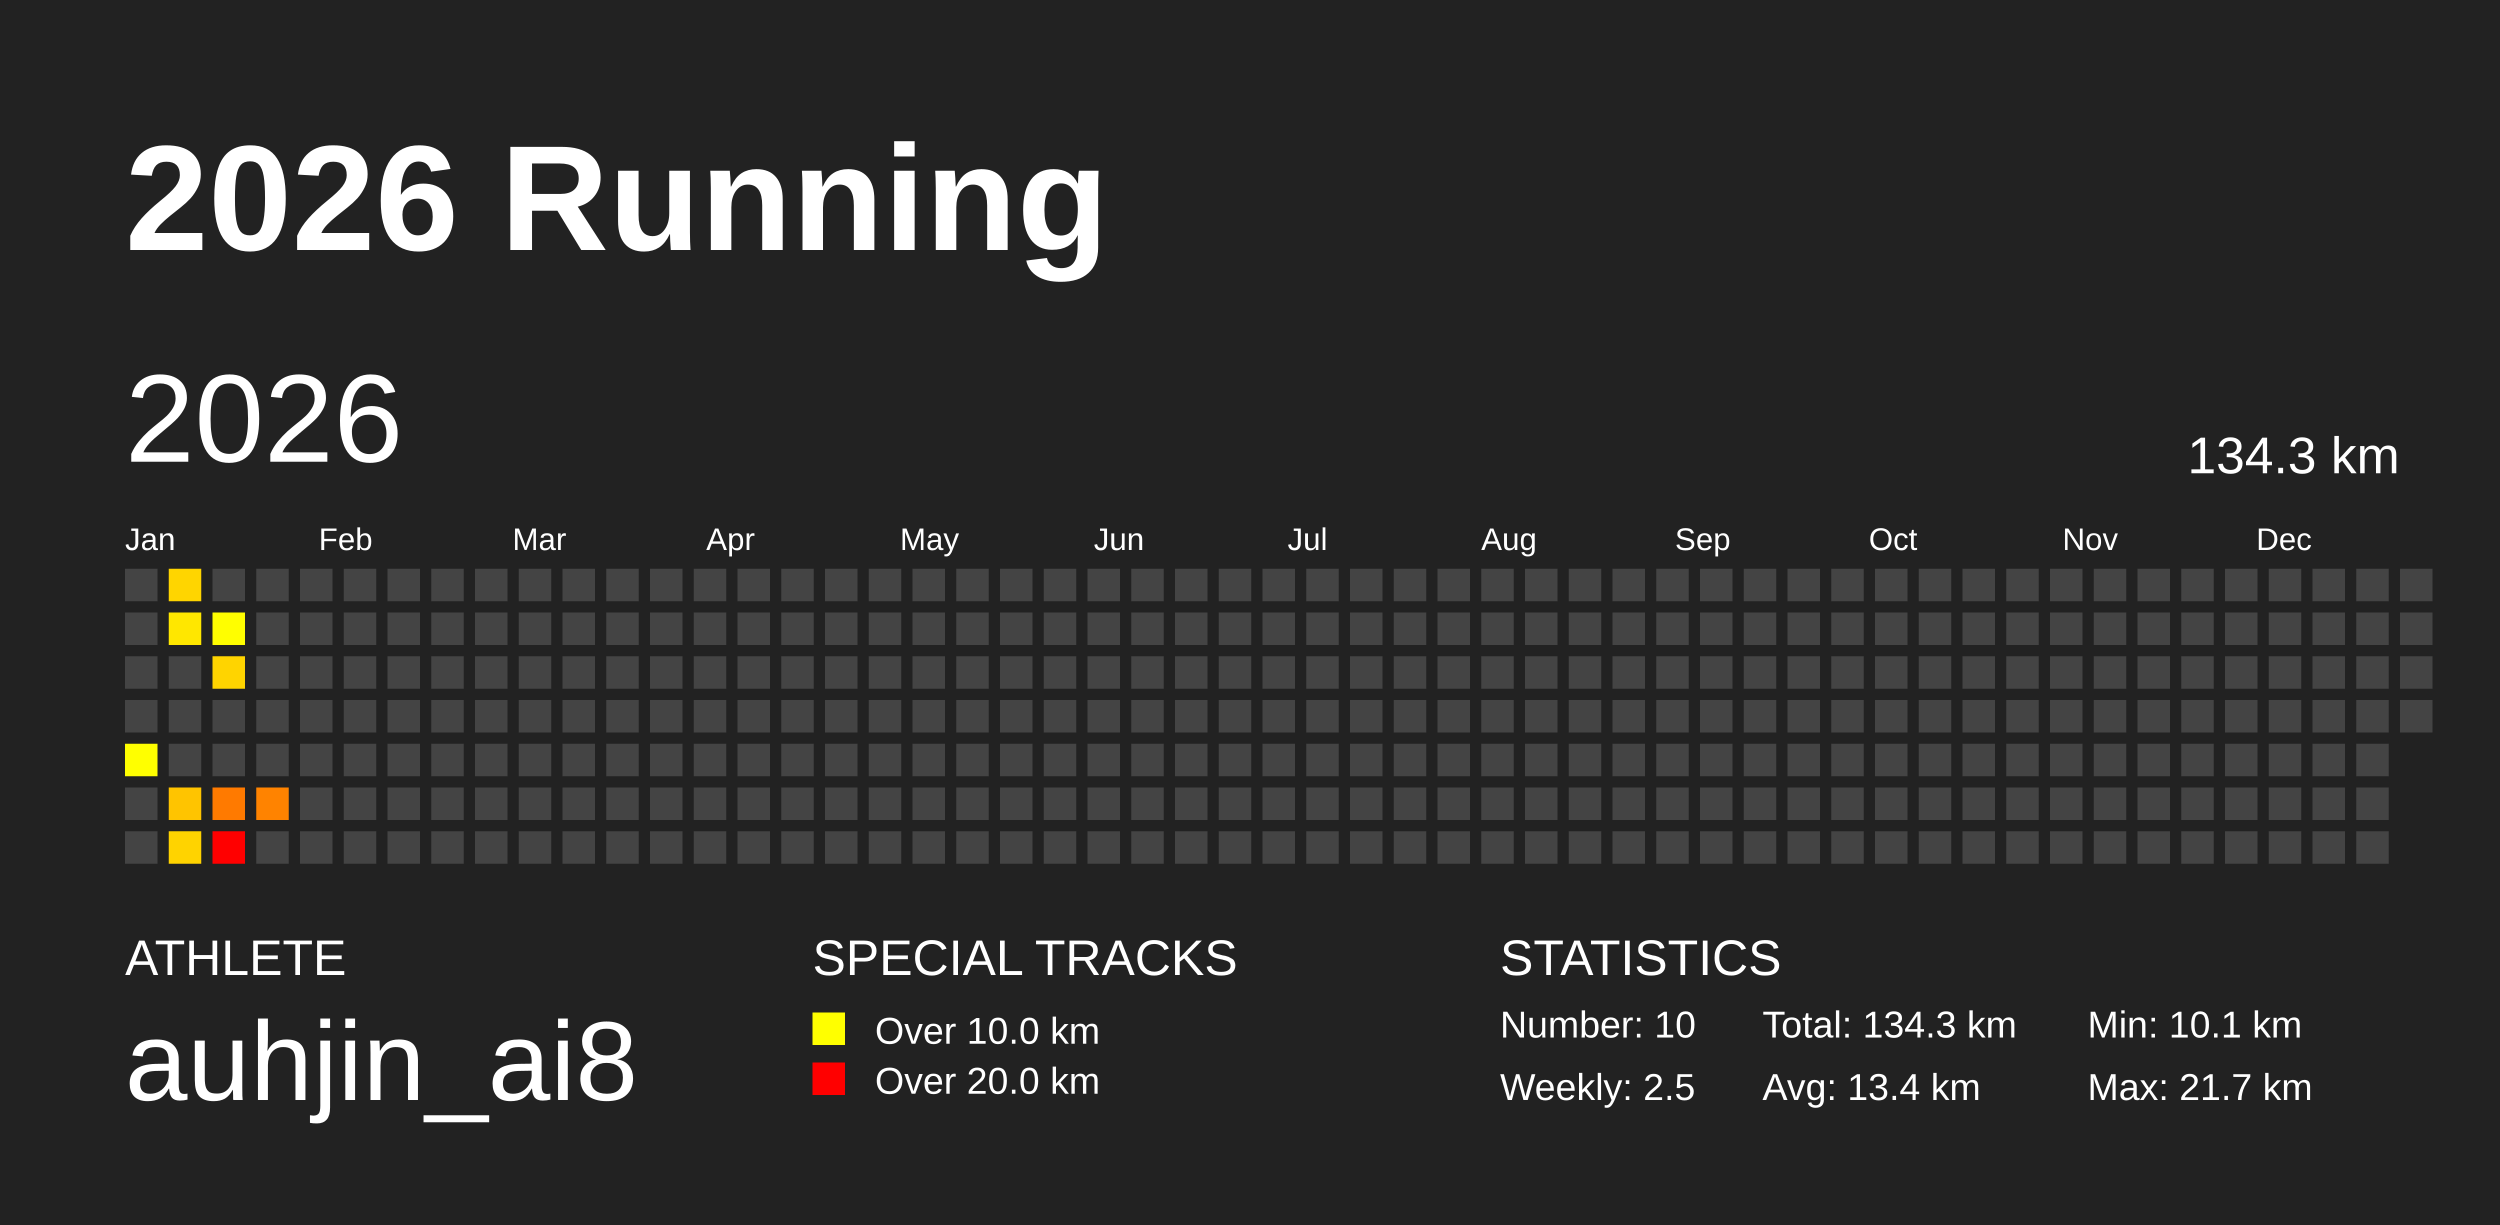
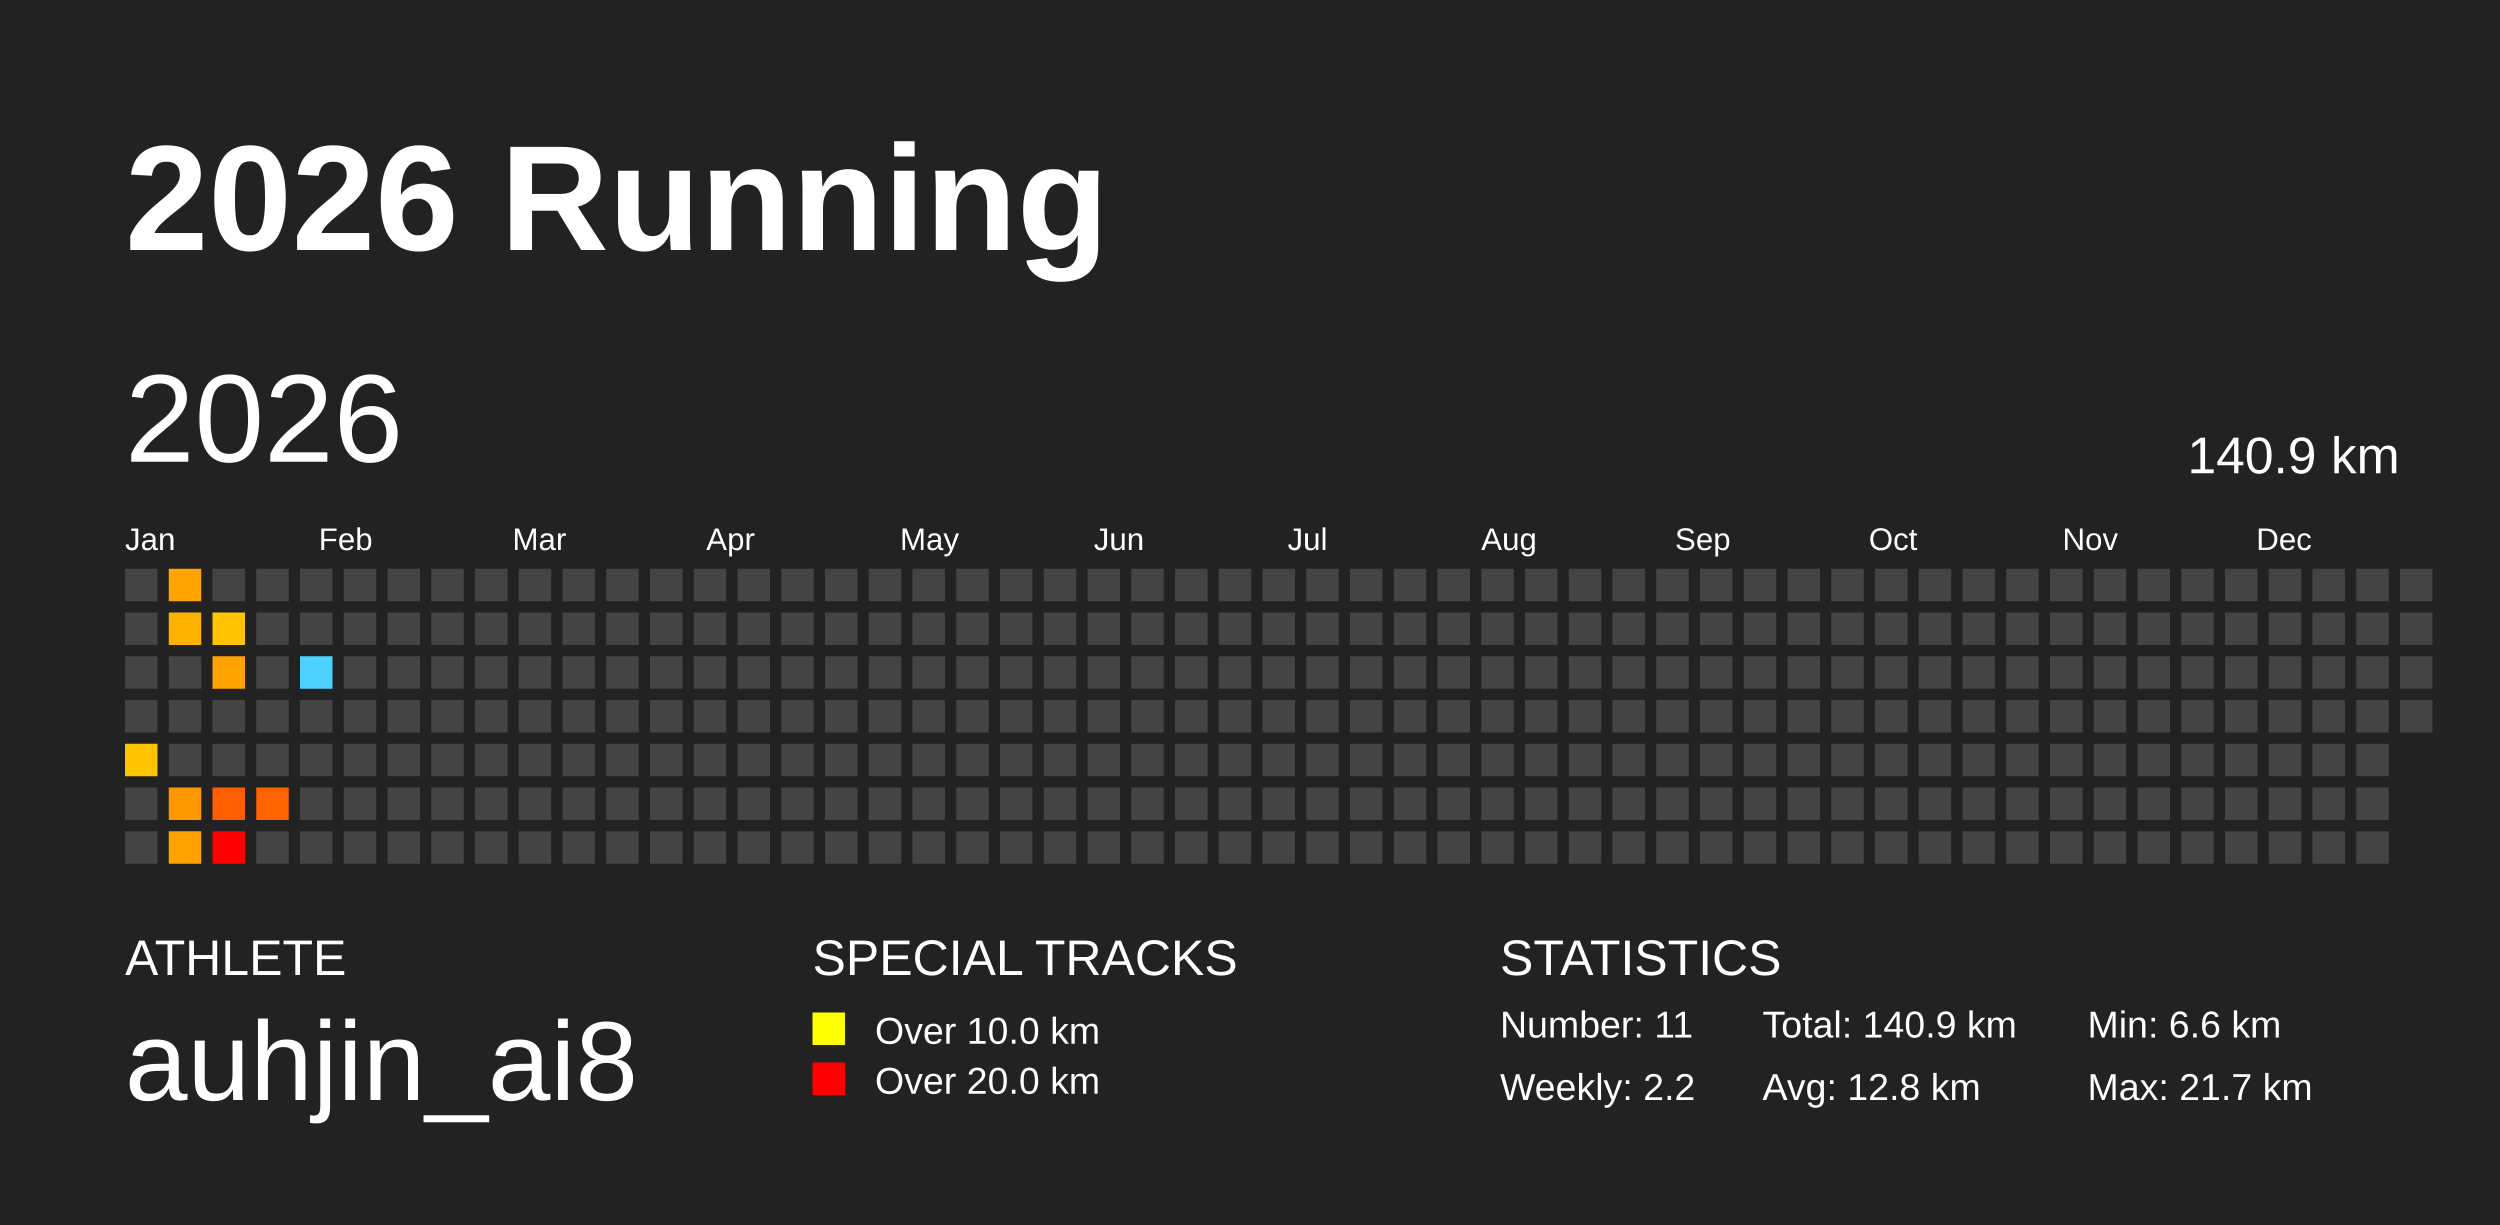
<svg xmlns="http://www.w3.org/2000/svg" baseProfile="full" height="98mm" version="1.1" viewBox="0,0,200,98" width="200mm">
  <defs />
  <rect fill="#222222" height="98" width="200" x="0" y="0" />
  <text fill="#FFFFFF" style="font-size:12px; font-family:Arial; font-weight:bold;" x="10" y="20">2026 Running</text>
  <text fill="#FFFFFF" style="font-size:4px; font-family:Arial" x="10" y="78">ATHLETE</text>
  <text fill="#FFFFFF" style="font-size:9px; font-family:Arial" x="10" y="88">auhjin_ai8</text>
  <text fill="#FFFFFF" style="font-size:4px; font-family:Arial" x="65" y="78">SPECIAL TRACKS</text>
  <rect fill="yellow" height="2.6" width="2.6" x="65" y="81" />
  <text fill="#FFFFFF" style="font-size:3px; font-family:Arial" x="70" y="83.5">Over 10.0 km</text>
  <rect fill="red" height="2.6" width="2.6" x="65" y="85" />
  <text fill="#FFFFFF" style="font-size:3px; font-family:Arial" x="70" y="87.5">Over 20.0 km</text>
  <text fill="#FFFFFF" style="font-size:4px; font-family:Arial" x="120" y="78">STATISTICS</text>
-   <text fill="#FFFFFF" style="font-size:3px; font-family:Arial" x="120" y="83">Number: 10</text>
-   <text fill="#FFFFFF" style="font-size:3px; font-family:Arial" x="120" y="88">Weekly: 2.5</text>
-   <text fill="#FFFFFF" style="font-size:3px; font-family:Arial" x="141" y="83">Total: 134.3 km</text>
-   <text fill="#FFFFFF" style="font-size:3px; font-family:Arial" x="141" y="88">Avg: 13.4 km</text>
-   <text fill="#FFFFFF" style="font-size:3px; font-family:Arial" x="167" y="83">Min: 10.1 km</text>
+   <text fill="#FFFFFF" style="font-size:3px; font-family:Arial" x="120" y="83">Number: 11</text>
+   <text fill="#FFFFFF" style="font-size:3px; font-family:Arial" x="120" y="88">Weekly: 2.2</text>
+   <text fill="#FFFFFF" style="font-size:3px; font-family:Arial" x="141" y="83">Total: 140.9 km</text>
+   <text fill="#FFFFFF" style="font-size:3px; font-family:Arial" x="141" y="88">Avg: 12.8 km</text>
+   <text fill="#FFFFFF" style="font-size:3px; font-family:Arial" x="167" y="83">Min: 6.6 km</text>
  <text fill="#FFFFFF" style="font-size:3px; font-family:Arial" x="167" y="88">Max: 21.7 km</text>
  <text dominant-baseline="hanging" fill="#FFFFFF" style="font-size:10.0px; font-family:Arial;" x="10" y="30">2026</text>
-   <text dominant-baseline="hanging" fill="#FFFFFF" style="font-size:4.125px; font-family:Arial;" x="175" y="35">134.3 km</text>
+   <text dominant-baseline="hanging" fill="#FFFFFF" style="font-size:4.125px; font-family:Arial;" x="175" y="35">140.9 km</text>
  <text fill="#FFFFFF" style="font-size:2.5px; font-family:Arial" x="10.0" y="44">Jan</text>
  <text fill="#FFFFFF" style="font-size:2.5px; font-family:Arial" x="25.5" y="44">Feb</text>
  <text fill="#FFFFFF" style="font-size:2.5px; font-family:Arial" x="41.0" y="44">Mar</text>
  <text fill="#FFFFFF" style="font-size:2.5px; font-family:Arial" x="56.5" y="44">Apr</text>
  <text fill="#FFFFFF" style="font-size:2.5px; font-family:Arial" x="72.0" y="44">May</text>
  <text fill="#FFFFFF" style="font-size:2.5px; font-family:Arial" x="87.5" y="44">Jun</text>
  <text fill="#FFFFFF" style="font-size:2.5px; font-family:Arial" x="103.0" y="44">Jul</text>
  <text fill="#FFFFFF" style="font-size:2.5px; font-family:Arial" x="118.5" y="44">Aug</text>
  <text fill="#FFFFFF" style="font-size:2.5px; font-family:Arial" x="134.0" y="44">Sep</text>
  <text fill="#FFFFFF" style="font-size:2.5px; font-family:Arial" x="149.5" y="44">Oct</text>
  <text fill="#FFFFFF" style="font-size:2.5px; font-family:Arial" x="165.0" y="44">Nov</text>
  <text fill="#FFFFFF" style="font-size:2.5px; font-family:Arial" x="180.5" y="44">Dec</text>
  <rect fill="#444444" height="2.6" width="2.6" x="10.0" y="45.5" />
  <rect fill="#444444" height="2.6" width="2.6" x="10.0" y="49.0" />
  <rect fill="#444444" height="2.6" width="2.6" x="10.0" y="52.5" />
  <rect fill="#444444" height="2.6" width="2.6" x="10.0" y="56.0" />
-   <rect fill="#ffff00" height="2.6" width="2.6" x="10.0" y="59.5" />
+   <rect fill="#ffc400" height="2.6" width="2.6" x="10.0" y="59.5" />
  <rect fill="#444444" height="2.6" width="2.6" x="10.0" y="63.0" />
  <rect fill="#444444" height="2.6" width="2.6" x="10.0" y="66.5" />
-   <rect fill="#ffd500" height="2.6" width="2.6" x="13.5" y="45.5" />
-   <rect fill="#ffe700" height="2.6" width="2.6" x="13.5" y="49.0" />
+   <rect fill="#ffa400" height="2.6" width="2.6" x="13.5" y="45.5" />
+   <rect fill="#ffb100" height="2.6" width="2.6" x="13.5" y="49.0" />
  <rect fill="#444444" height="2.6" width="2.6" x="13.5" y="52.5" />
  <rect fill="#444444" height="2.6" width="2.6" x="13.5" y="56.0" />
  <rect fill="#444444" height="2.6" width="2.6" x="13.5" y="59.5" />
-   <rect fill="#ffc400" height="2.6" width="2.6" x="13.5" y="63.0" />
-   <rect fill="#ffd300" height="2.6" width="2.6" x="13.5" y="66.5" />
+   <rect fill="#ff9700" height="2.6" width="2.6" x="13.5" y="63.0" />
+   <rect fill="#ffa200" height="2.6" width="2.6" x="13.5" y="66.5" />
  <rect fill="#444444" height="2.6" width="2.6" x="17.0" y="45.5" />
-   <rect fill="#fffe00" height="2.6" width="2.6" x="17.0" y="49.0" />
-   <rect fill="#ffd400" height="2.6" width="2.6" x="17.0" y="52.5" />
+   <rect fill="#ffc300" height="2.6" width="2.6" x="17.0" y="49.0" />
+   <rect fill="#ffa300" height="2.6" width="2.6" x="17.0" y="52.5" />
  <rect fill="#444444" height="2.6" width="2.6" x="17.0" y="56.0" />
  <rect fill="#444444" height="2.6" width="2.6" x="17.0" y="59.5" />
-   <rect fill="#ff7a00" height="2.6" width="2.6" x="17.0" y="63.0" />
+   <rect fill="#ff5e00" height="2.6" width="2.6" x="17.0" y="63.0" />
  <rect fill="red" height="2.6" width="2.6" x="17.0" y="66.5" />
  <rect fill="#444444" height="2.6" width="2.6" x="20.5" y="45.5" />
  <rect fill="#444444" height="2.6" width="2.6" x="20.5" y="49.0" />
  <rect fill="#444444" height="2.6" width="2.6" x="20.5" y="52.5" />
  <rect fill="#444444" height="2.6" width="2.6" x="20.5" y="56.0" />
  <rect fill="#444444" height="2.6" width="2.6" x="20.5" y="59.5" />
-   <rect fill="#ff8300" height="2.6" width="2.6" x="20.5" y="63.0" />
+   <rect fill="#ff6400" height="2.6" width="2.6" x="20.5" y="63.0" />
  <rect fill="#444444" height="2.6" width="2.6" x="20.5" y="66.5" />
  <rect fill="#444444" height="2.6" width="2.6" x="24.0" y="45.5" />
  <rect fill="#444444" height="2.6" width="2.6" x="24.0" y="49.0" />
-   <rect fill="#444444" height="2.6" width="2.6" x="24.0" y="52.5" />
+   <rect fill="#4dd2ff" height="2.6" width="2.6" x="24.0" y="52.5" />
  <rect fill="#444444" height="2.6" width="2.6" x="24.0" y="56.0" />
  <rect fill="#444444" height="2.6" width="2.6" x="24.0" y="59.5" />
  <rect fill="#444444" height="2.6" width="2.6" x="24.0" y="63.0" />
  <rect fill="#444444" height="2.6" width="2.6" x="24.0" y="66.5" />
  <rect fill="#444444" height="2.6" width="2.6" x="27.5" y="45.5" />
  <rect fill="#444444" height="2.6" width="2.6" x="27.5" y="49.0" />
  <rect fill="#444444" height="2.6" width="2.6" x="27.5" y="52.5" />
  <rect fill="#444444" height="2.6" width="2.6" x="27.5" y="56.0" />
  <rect fill="#444444" height="2.6" width="2.6" x="27.5" y="59.5" />
  <rect fill="#444444" height="2.6" width="2.6" x="27.5" y="63.0" />
  <rect fill="#444444" height="2.6" width="2.6" x="27.5" y="66.5" />
  <rect fill="#444444" height="2.6" width="2.6" x="31.0" y="45.5" />
  <rect fill="#444444" height="2.6" width="2.6" x="31.0" y="49.0" />
  <rect fill="#444444" height="2.6" width="2.6" x="31.0" y="52.5" />
  <rect fill="#444444" height="2.6" width="2.6" x="31.0" y="56.0" />
  <rect fill="#444444" height="2.6" width="2.6" x="31.0" y="59.5" />
  <rect fill="#444444" height="2.6" width="2.6" x="31.0" y="63.0" />
  <rect fill="#444444" height="2.6" width="2.6" x="31.0" y="66.5" />
  <rect fill="#444444" height="2.6" width="2.6" x="34.5" y="45.5" />
  <rect fill="#444444" height="2.6" width="2.6" x="34.5" y="49.0" />
  <rect fill="#444444" height="2.6" width="2.6" x="34.5" y="52.5" />
  <rect fill="#444444" height="2.6" width="2.6" x="34.5" y="56.0" />
  <rect fill="#444444" height="2.6" width="2.6" x="34.5" y="59.5" />
  <rect fill="#444444" height="2.6" width="2.6" x="34.5" y="63.0" />
  <rect fill="#444444" height="2.6" width="2.6" x="34.5" y="66.5" />
  <rect fill="#444444" height="2.6" width="2.6" x="38.0" y="45.5" />
  <rect fill="#444444" height="2.6" width="2.6" x="38.0" y="49.0" />
  <rect fill="#444444" height="2.6" width="2.6" x="38.0" y="52.5" />
  <rect fill="#444444" height="2.6" width="2.6" x="38.0" y="56.0" />
  <rect fill="#444444" height="2.6" width="2.6" x="38.0" y="59.5" />
  <rect fill="#444444" height="2.6" width="2.6" x="38.0" y="63.0" />
  <rect fill="#444444" height="2.6" width="2.6" x="38.0" y="66.5" />
  <rect fill="#444444" height="2.6" width="2.6" x="41.5" y="45.5" />
  <rect fill="#444444" height="2.6" width="2.6" x="41.5" y="49.0" />
  <rect fill="#444444" height="2.6" width="2.6" x="41.5" y="52.5" />
  <rect fill="#444444" height="2.6" width="2.6" x="41.5" y="56.0" />
  <rect fill="#444444" height="2.6" width="2.6" x="41.5" y="59.5" />
  <rect fill="#444444" height="2.6" width="2.6" x="41.5" y="63.0" />
  <rect fill="#444444" height="2.6" width="2.6" x="41.5" y="66.5" />
  <rect fill="#444444" height="2.6" width="2.6" x="45.0" y="45.5" />
  <rect fill="#444444" height="2.6" width="2.6" x="45.0" y="49.0" />
  <rect fill="#444444" height="2.6" width="2.6" x="45.0" y="52.5" />
  <rect fill="#444444" height="2.6" width="2.6" x="45.0" y="56.0" />
  <rect fill="#444444" height="2.6" width="2.6" x="45.0" y="59.5" />
  <rect fill="#444444" height="2.6" width="2.6" x="45.0" y="63.0" />
  <rect fill="#444444" height="2.6" width="2.6" x="45.0" y="66.5" />
  <rect fill="#444444" height="2.6" width="2.6" x="48.5" y="45.5" />
  <rect fill="#444444" height="2.6" width="2.6" x="48.5" y="49.0" />
  <rect fill="#444444" height="2.6" width="2.6" x="48.5" y="52.5" />
  <rect fill="#444444" height="2.6" width="2.6" x="48.5" y="56.0" />
  <rect fill="#444444" height="2.6" width="2.6" x="48.5" y="59.5" />
  <rect fill="#444444" height="2.6" width="2.6" x="48.5" y="63.0" />
  <rect fill="#444444" height="2.6" width="2.6" x="48.5" y="66.5" />
  <rect fill="#444444" height="2.6" width="2.6" x="52.0" y="45.5" />
  <rect fill="#444444" height="2.6" width="2.6" x="52.0" y="49.0" />
  <rect fill="#444444" height="2.6" width="2.6" x="52.0" y="52.5" />
  <rect fill="#444444" height="2.6" width="2.6" x="52.0" y="56.0" />
  <rect fill="#444444" height="2.6" width="2.6" x="52.0" y="59.5" />
  <rect fill="#444444" height="2.6" width="2.6" x="52.0" y="63.0" />
  <rect fill="#444444" height="2.6" width="2.6" x="52.0" y="66.5" />
  <rect fill="#444444" height="2.6" width="2.6" x="55.5" y="45.5" />
  <rect fill="#444444" height="2.6" width="2.6" x="55.5" y="49.0" />
  <rect fill="#444444" height="2.6" width="2.6" x="55.5" y="52.5" />
  <rect fill="#444444" height="2.6" width="2.6" x="55.5" y="56.0" />
  <rect fill="#444444" height="2.6" width="2.6" x="55.5" y="59.5" />
  <rect fill="#444444" height="2.6" width="2.6" x="55.5" y="63.0" />
  <rect fill="#444444" height="2.6" width="2.6" x="55.5" y="66.5" />
  <rect fill="#444444" height="2.6" width="2.6" x="59.0" y="45.5" />
  <rect fill="#444444" height="2.6" width="2.6" x="59.0" y="49.0" />
  <rect fill="#444444" height="2.6" width="2.6" x="59.0" y="52.5" />
  <rect fill="#444444" height="2.6" width="2.6" x="59.0" y="56.0" />
  <rect fill="#444444" height="2.6" width="2.6" x="59.0" y="59.5" />
  <rect fill="#444444" height="2.6" width="2.6" x="59.0" y="63.0" />
  <rect fill="#444444" height="2.6" width="2.6" x="59.0" y="66.5" />
  <rect fill="#444444" height="2.6" width="2.6" x="62.5" y="45.5" />
  <rect fill="#444444" height="2.6" width="2.6" x="62.5" y="49.0" />
  <rect fill="#444444" height="2.6" width="2.6" x="62.5" y="52.5" />
  <rect fill="#444444" height="2.6" width="2.6" x="62.5" y="56.0" />
  <rect fill="#444444" height="2.6" width="2.6" x="62.5" y="59.5" />
  <rect fill="#444444" height="2.6" width="2.6" x="62.5" y="63.0" />
  <rect fill="#444444" height="2.6" width="2.6" x="62.5" y="66.5" />
  <rect fill="#444444" height="2.6" width="2.6" x="66.0" y="45.5" />
  <rect fill="#444444" height="2.6" width="2.6" x="66.0" y="49.0" />
  <rect fill="#444444" height="2.6" width="2.6" x="66.0" y="52.5" />
  <rect fill="#444444" height="2.6" width="2.6" x="66.0" y="56.0" />
  <rect fill="#444444" height="2.6" width="2.6" x="66.0" y="59.5" />
  <rect fill="#444444" height="2.6" width="2.6" x="66.0" y="63.0" />
  <rect fill="#444444" height="2.6" width="2.6" x="66.0" y="66.5" />
  <rect fill="#444444" height="2.6" width="2.6" x="69.5" y="45.5" />
  <rect fill="#444444" height="2.6" width="2.6" x="69.5" y="49.0" />
  <rect fill="#444444" height="2.6" width="2.6" x="69.5" y="52.5" />
  <rect fill="#444444" height="2.6" width="2.6" x="69.5" y="56.0" />
  <rect fill="#444444" height="2.6" width="2.6" x="69.5" y="59.5" />
  <rect fill="#444444" height="2.6" width="2.6" x="69.5" y="63.0" />
  <rect fill="#444444" height="2.6" width="2.6" x="69.5" y="66.5" />
  <rect fill="#444444" height="2.6" width="2.6" x="73.0" y="45.5" />
  <rect fill="#444444" height="2.6" width="2.6" x="73.0" y="49.0" />
  <rect fill="#444444" height="2.6" width="2.6" x="73.0" y="52.5" />
  <rect fill="#444444" height="2.6" width="2.6" x="73.0" y="56.0" />
  <rect fill="#444444" height="2.6" width="2.6" x="73.0" y="59.5" />
  <rect fill="#444444" height="2.6" width="2.6" x="73.0" y="63.0" />
  <rect fill="#444444" height="2.6" width="2.6" x="73.0" y="66.5" />
  <rect fill="#444444" height="2.6" width="2.6" x="76.5" y="45.5" />
  <rect fill="#444444" height="2.6" width="2.6" x="76.5" y="49.0" />
  <rect fill="#444444" height="2.6" width="2.6" x="76.5" y="52.5" />
  <rect fill="#444444" height="2.6" width="2.6" x="76.5" y="56.0" />
  <rect fill="#444444" height="2.6" width="2.6" x="76.5" y="59.5" />
  <rect fill="#444444" height="2.6" width="2.6" x="76.5" y="63.0" />
  <rect fill="#444444" height="2.6" width="2.6" x="76.5" y="66.5" />
  <rect fill="#444444" height="2.6" width="2.6" x="80.0" y="45.5" />
  <rect fill="#444444" height="2.6" width="2.6" x="80.0" y="49.0" />
  <rect fill="#444444" height="2.6" width="2.6" x="80.0" y="52.5" />
  <rect fill="#444444" height="2.6" width="2.6" x="80.0" y="56.0" />
  <rect fill="#444444" height="2.6" width="2.6" x="80.0" y="59.5" />
  <rect fill="#444444" height="2.6" width="2.6" x="80.0" y="63.0" />
  <rect fill="#444444" height="2.6" width="2.6" x="80.0" y="66.5" />
  <rect fill="#444444" height="2.6" width="2.6" x="83.5" y="45.5" />
  <rect fill="#444444" height="2.6" width="2.6" x="83.5" y="49.0" />
  <rect fill="#444444" height="2.6" width="2.6" x="83.5" y="52.5" />
  <rect fill="#444444" height="2.6" width="2.6" x="83.5" y="56.0" />
  <rect fill="#444444" height="2.6" width="2.6" x="83.5" y="59.5" />
  <rect fill="#444444" height="2.6" width="2.6" x="83.5" y="63.0" />
  <rect fill="#444444" height="2.6" width="2.6" x="83.5" y="66.5" />
  <rect fill="#444444" height="2.6" width="2.6" x="87.0" y="45.5" />
  <rect fill="#444444" height="2.6" width="2.6" x="87.0" y="49.0" />
  <rect fill="#444444" height="2.6" width="2.6" x="87.0" y="52.5" />
  <rect fill="#444444" height="2.6" width="2.6" x="87.0" y="56.0" />
  <rect fill="#444444" height="2.6" width="2.6" x="87.0" y="59.5" />
  <rect fill="#444444" height="2.6" width="2.6" x="87.0" y="63.0" />
  <rect fill="#444444" height="2.6" width="2.6" x="87.0" y="66.5" />
  <rect fill="#444444" height="2.6" width="2.6" x="90.5" y="45.5" />
  <rect fill="#444444" height="2.6" width="2.6" x="90.5" y="49.0" />
  <rect fill="#444444" height="2.6" width="2.6" x="90.5" y="52.5" />
  <rect fill="#444444" height="2.6" width="2.6" x="90.5" y="56.0" />
  <rect fill="#444444" height="2.6" width="2.6" x="90.5" y="59.5" />
  <rect fill="#444444" height="2.6" width="2.6" x="90.5" y="63.0" />
  <rect fill="#444444" height="2.6" width="2.6" x="90.5" y="66.5" />
  <rect fill="#444444" height="2.6" width="2.6" x="94.0" y="45.5" />
  <rect fill="#444444" height="2.6" width="2.6" x="94.0" y="49.0" />
  <rect fill="#444444" height="2.6" width="2.6" x="94.0" y="52.5" />
  <rect fill="#444444" height="2.6" width="2.6" x="94.0" y="56.0" />
  <rect fill="#444444" height="2.6" width="2.6" x="94.0" y="59.5" />
  <rect fill="#444444" height="2.6" width="2.6" x="94.0" y="63.0" />
  <rect fill="#444444" height="2.6" width="2.6" x="94.0" y="66.5" />
  <rect fill="#444444" height="2.6" width="2.6" x="97.5" y="45.5" />
  <rect fill="#444444" height="2.6" width="2.6" x="97.5" y="49.0" />
  <rect fill="#444444" height="2.6" width="2.6" x="97.5" y="52.5" />
  <rect fill="#444444" height="2.6" width="2.6" x="97.5" y="56.0" />
  <rect fill="#444444" height="2.6" width="2.6" x="97.5" y="59.5" />
  <rect fill="#444444" height="2.6" width="2.6" x="97.5" y="63.0" />
  <rect fill="#444444" height="2.6" width="2.6" x="97.5" y="66.5" />
  <rect fill="#444444" height="2.6" width="2.6" x="101.0" y="45.5" />
  <rect fill="#444444" height="2.6" width="2.6" x="101.0" y="49.0" />
  <rect fill="#444444" height="2.6" width="2.6" x="101.0" y="52.5" />
  <rect fill="#444444" height="2.6" width="2.6" x="101.0" y="56.0" />
  <rect fill="#444444" height="2.6" width="2.6" x="101.0" y="59.5" />
  <rect fill="#444444" height="2.6" width="2.6" x="101.0" y="63.0" />
  <rect fill="#444444" height="2.6" width="2.6" x="101.0" y="66.5" />
  <rect fill="#444444" height="2.6" width="2.6" x="104.5" y="45.5" />
  <rect fill="#444444" height="2.6" width="2.6" x="104.5" y="49.0" />
  <rect fill="#444444" height="2.6" width="2.6" x="104.5" y="52.5" />
  <rect fill="#444444" height="2.6" width="2.6" x="104.5" y="56.0" />
  <rect fill="#444444" height="2.6" width="2.6" x="104.5" y="59.5" />
  <rect fill="#444444" height="2.6" width="2.6" x="104.5" y="63.0" />
  <rect fill="#444444" height="2.6" width="2.6" x="104.5" y="66.5" />
  <rect fill="#444444" height="2.6" width="2.6" x="108.0" y="45.5" />
  <rect fill="#444444" height="2.6" width="2.6" x="108.0" y="49.0" />
  <rect fill="#444444" height="2.6" width="2.6" x="108.0" y="52.5" />
  <rect fill="#444444" height="2.6" width="2.6" x="108.0" y="56.0" />
  <rect fill="#444444" height="2.6" width="2.6" x="108.0" y="59.5" />
  <rect fill="#444444" height="2.6" width="2.6" x="108.0" y="63.0" />
  <rect fill="#444444" height="2.6" width="2.6" x="108.0" y="66.5" />
  <rect fill="#444444" height="2.6" width="2.6" x="111.5" y="45.5" />
  <rect fill="#444444" height="2.6" width="2.6" x="111.5" y="49.0" />
  <rect fill="#444444" height="2.6" width="2.6" x="111.5" y="52.5" />
  <rect fill="#444444" height="2.6" width="2.6" x="111.5" y="56.0" />
  <rect fill="#444444" height="2.6" width="2.6" x="111.5" y="59.5" />
  <rect fill="#444444" height="2.6" width="2.6" x="111.5" y="63.0" />
  <rect fill="#444444" height="2.6" width="2.6" x="111.5" y="66.5" />
  <rect fill="#444444" height="2.6" width="2.6" x="115.0" y="45.5" />
  <rect fill="#444444" height="2.6" width="2.6" x="115.0" y="49.0" />
  <rect fill="#444444" height="2.6" width="2.6" x="115.0" y="52.5" />
  <rect fill="#444444" height="2.6" width="2.6" x="115.0" y="56.0" />
  <rect fill="#444444" height="2.6" width="2.6" x="115.0" y="59.5" />
  <rect fill="#444444" height="2.6" width="2.6" x="115.0" y="63.0" />
  <rect fill="#444444" height="2.6" width="2.6" x="115.0" y="66.5" />
  <rect fill="#444444" height="2.6" width="2.6" x="118.5" y="45.5" />
  <rect fill="#444444" height="2.6" width="2.6" x="118.5" y="49.0" />
  <rect fill="#444444" height="2.6" width="2.6" x="118.5" y="52.5" />
  <rect fill="#444444" height="2.6" width="2.6" x="118.5" y="56.0" />
  <rect fill="#444444" height="2.6" width="2.6" x="118.5" y="59.5" />
  <rect fill="#444444" height="2.6" width="2.6" x="118.5" y="63.0" />
  <rect fill="#444444" height="2.6" width="2.6" x="118.5" y="66.5" />
  <rect fill="#444444" height="2.6" width="2.6" x="122.0" y="45.5" />
  <rect fill="#444444" height="2.6" width="2.6" x="122.0" y="49.0" />
  <rect fill="#444444" height="2.6" width="2.6" x="122.0" y="52.5" />
  <rect fill="#444444" height="2.6" width="2.6" x="122.0" y="56.0" />
  <rect fill="#444444" height="2.6" width="2.6" x="122.0" y="59.5" />
  <rect fill="#444444" height="2.6" width="2.6" x="122.0" y="63.0" />
  <rect fill="#444444" height="2.6" width="2.6" x="122.0" y="66.5" />
  <rect fill="#444444" height="2.6" width="2.6" x="125.5" y="45.5" />
  <rect fill="#444444" height="2.6" width="2.6" x="125.5" y="49.0" />
  <rect fill="#444444" height="2.6" width="2.6" x="125.5" y="52.5" />
  <rect fill="#444444" height="2.6" width="2.6" x="125.5" y="56.0" />
  <rect fill="#444444" height="2.6" width="2.6" x="125.5" y="59.5" />
  <rect fill="#444444" height="2.6" width="2.6" x="125.5" y="63.0" />
  <rect fill="#444444" height="2.6" width="2.6" x="125.5" y="66.5" />
  <rect fill="#444444" height="2.6" width="2.6" x="129.0" y="45.5" />
  <rect fill="#444444" height="2.6" width="2.6" x="129.0" y="49.0" />
  <rect fill="#444444" height="2.6" width="2.6" x="129.0" y="52.5" />
  <rect fill="#444444" height="2.6" width="2.6" x="129.0" y="56.0" />
  <rect fill="#444444" height="2.6" width="2.6" x="129.0" y="59.5" />
  <rect fill="#444444" height="2.6" width="2.6" x="129.0" y="63.0" />
  <rect fill="#444444" height="2.6" width="2.6" x="129.0" y="66.5" />
  <rect fill="#444444" height="2.6" width="2.6" x="132.5" y="45.5" />
  <rect fill="#444444" height="2.6" width="2.6" x="132.5" y="49.0" />
  <rect fill="#444444" height="2.6" width="2.6" x="132.5" y="52.5" />
  <rect fill="#444444" height="2.6" width="2.6" x="132.5" y="56.0" />
  <rect fill="#444444" height="2.6" width="2.6" x="132.5" y="59.5" />
  <rect fill="#444444" height="2.6" width="2.6" x="132.5" y="63.0" />
  <rect fill="#444444" height="2.6" width="2.6" x="132.5" y="66.5" />
  <rect fill="#444444" height="2.6" width="2.6" x="136.0" y="45.5" />
  <rect fill="#444444" height="2.6" width="2.6" x="136.0" y="49.0" />
  <rect fill="#444444" height="2.6" width="2.6" x="136.0" y="52.5" />
  <rect fill="#444444" height="2.6" width="2.6" x="136.0" y="56.0" />
  <rect fill="#444444" height="2.6" width="2.6" x="136.0" y="59.5" />
  <rect fill="#444444" height="2.6" width="2.6" x="136.0" y="63.0" />
  <rect fill="#444444" height="2.6" width="2.6" x="136.0" y="66.5" />
  <rect fill="#444444" height="2.6" width="2.6" x="139.5" y="45.5" />
  <rect fill="#444444" height="2.6" width="2.6" x="139.5" y="49.0" />
  <rect fill="#444444" height="2.6" width="2.6" x="139.5" y="52.5" />
  <rect fill="#444444" height="2.6" width="2.6" x="139.5" y="56.0" />
  <rect fill="#444444" height="2.6" width="2.6" x="139.5" y="59.5" />
  <rect fill="#444444" height="2.6" width="2.6" x="139.5" y="63.0" />
  <rect fill="#444444" height="2.6" width="2.6" x="139.5" y="66.5" />
  <rect fill="#444444" height="2.6" width="2.6" x="143.0" y="45.5" />
  <rect fill="#444444" height="2.6" width="2.6" x="143.0" y="49.0" />
  <rect fill="#444444" height="2.6" width="2.6" x="143.0" y="52.5" />
  <rect fill="#444444" height="2.6" width="2.6" x="143.0" y="56.0" />
  <rect fill="#444444" height="2.6" width="2.6" x="143.0" y="59.5" />
  <rect fill="#444444" height="2.6" width="2.6" x="143.0" y="63.0" />
  <rect fill="#444444" height="2.6" width="2.6" x="143.0" y="66.5" />
  <rect fill="#444444" height="2.6" width="2.6" x="146.5" y="45.5" />
  <rect fill="#444444" height="2.6" width="2.6" x="146.5" y="49.0" />
  <rect fill="#444444" height="2.6" width="2.6" x="146.5" y="52.5" />
  <rect fill="#444444" height="2.6" width="2.6" x="146.5" y="56.0" />
  <rect fill="#444444" height="2.6" width="2.6" x="146.5" y="59.5" />
  <rect fill="#444444" height="2.6" width="2.6" x="146.5" y="63.0" />
  <rect fill="#444444" height="2.6" width="2.6" x="146.5" y="66.5" />
  <rect fill="#444444" height="2.6" width="2.6" x="150.0" y="45.5" />
  <rect fill="#444444" height="2.6" width="2.6" x="150.0" y="49.0" />
  <rect fill="#444444" height="2.6" width="2.6" x="150.0" y="52.5" />
  <rect fill="#444444" height="2.6" width="2.6" x="150.0" y="56.0" />
  <rect fill="#444444" height="2.6" width="2.6" x="150.0" y="59.5" />
  <rect fill="#444444" height="2.6" width="2.6" x="150.0" y="63.0" />
  <rect fill="#444444" height="2.6" width="2.6" x="150.0" y="66.5" />
  <rect fill="#444444" height="2.6" width="2.6" x="153.5" y="45.5" />
  <rect fill="#444444" height="2.6" width="2.6" x="153.5" y="49.0" />
  <rect fill="#444444" height="2.6" width="2.6" x="153.5" y="52.5" />
  <rect fill="#444444" height="2.6" width="2.6" x="153.5" y="56.0" />
  <rect fill="#444444" height="2.6" width="2.6" x="153.5" y="59.5" />
  <rect fill="#444444" height="2.6" width="2.6" x="153.5" y="63.0" />
  <rect fill="#444444" height="2.6" width="2.6" x="153.5" y="66.5" />
  <rect fill="#444444" height="2.6" width="2.6" x="157.0" y="45.5" />
  <rect fill="#444444" height="2.6" width="2.6" x="157.0" y="49.0" />
  <rect fill="#444444" height="2.6" width="2.6" x="157.0" y="52.5" />
  <rect fill="#444444" height="2.6" width="2.6" x="157.0" y="56.0" />
  <rect fill="#444444" height="2.6" width="2.6" x="157.0" y="59.5" />
  <rect fill="#444444" height="2.6" width="2.6" x="157.0" y="63.0" />
  <rect fill="#444444" height="2.6" width="2.6" x="157.0" y="66.5" />
  <rect fill="#444444" height="2.6" width="2.6" x="160.5" y="45.5" />
  <rect fill="#444444" height="2.6" width="2.6" x="160.5" y="49.0" />
  <rect fill="#444444" height="2.6" width="2.6" x="160.5" y="52.5" />
  <rect fill="#444444" height="2.6" width="2.6" x="160.5" y="56.0" />
  <rect fill="#444444" height="2.6" width="2.6" x="160.5" y="59.5" />
  <rect fill="#444444" height="2.6" width="2.6" x="160.5" y="63.0" />
  <rect fill="#444444" height="2.6" width="2.6" x="160.5" y="66.5" />
  <rect fill="#444444" height="2.6" width="2.6" x="164.0" y="45.5" />
  <rect fill="#444444" height="2.6" width="2.6" x="164.0" y="49.0" />
  <rect fill="#444444" height="2.6" width="2.6" x="164.0" y="52.5" />
  <rect fill="#444444" height="2.6" width="2.6" x="164.0" y="56.0" />
  <rect fill="#444444" height="2.6" width="2.6" x="164.0" y="59.5" />
  <rect fill="#444444" height="2.6" width="2.6" x="164.0" y="63.0" />
  <rect fill="#444444" height="2.6" width="2.6" x="164.0" y="66.5" />
  <rect fill="#444444" height="2.6" width="2.6" x="167.5" y="45.5" />
  <rect fill="#444444" height="2.6" width="2.6" x="167.5" y="49.0" />
  <rect fill="#444444" height="2.6" width="2.6" x="167.5" y="52.5" />
  <rect fill="#444444" height="2.6" width="2.6" x="167.5" y="56.0" />
  <rect fill="#444444" height="2.6" width="2.6" x="167.5" y="59.5" />
  <rect fill="#444444" height="2.6" width="2.6" x="167.5" y="63.0" />
  <rect fill="#444444" height="2.6" width="2.6" x="167.5" y="66.5" />
  <rect fill="#444444" height="2.6" width="2.6" x="171.0" y="45.5" />
  <rect fill="#444444" height="2.6" width="2.6" x="171.0" y="49.0" />
  <rect fill="#444444" height="2.6" width="2.6" x="171.0" y="52.5" />
  <rect fill="#444444" height="2.6" width="2.6" x="171.0" y="56.0" />
  <rect fill="#444444" height="2.6" width="2.6" x="171.0" y="59.5" />
  <rect fill="#444444" height="2.6" width="2.6" x="171.0" y="63.0" />
  <rect fill="#444444" height="2.6" width="2.6" x="171.0" y="66.5" />
  <rect fill="#444444" height="2.6" width="2.6" x="174.5" y="45.5" />
  <rect fill="#444444" height="2.6" width="2.6" x="174.5" y="49.0" />
  <rect fill="#444444" height="2.6" width="2.6" x="174.5" y="52.5" />
  <rect fill="#444444" height="2.6" width="2.6" x="174.5" y="56.0" />
  <rect fill="#444444" height="2.6" width="2.6" x="174.5" y="59.5" />
  <rect fill="#444444" height="2.6" width="2.6" x="174.5" y="63.0" />
  <rect fill="#444444" height="2.6" width="2.6" x="174.5" y="66.5" />
  <rect fill="#444444" height="2.6" width="2.6" x="178.0" y="45.5" />
  <rect fill="#444444" height="2.6" width="2.6" x="178.0" y="49.0" />
  <rect fill="#444444" height="2.6" width="2.6" x="178.0" y="52.5" />
  <rect fill="#444444" height="2.6" width="2.6" x="178.0" y="56.0" />
  <rect fill="#444444" height="2.6" width="2.6" x="178.0" y="59.5" />
  <rect fill="#444444" height="2.6" width="2.6" x="178.0" y="63.0" />
  <rect fill="#444444" height="2.6" width="2.6" x="178.0" y="66.5" />
  <rect fill="#444444" height="2.6" width="2.6" x="181.5" y="45.5" />
  <rect fill="#444444" height="2.6" width="2.6" x="181.5" y="49.0" />
  <rect fill="#444444" height="2.6" width="2.6" x="181.5" y="52.5" />
  <rect fill="#444444" height="2.6" width="2.6" x="181.5" y="56.0" />
  <rect fill="#444444" height="2.6" width="2.6" x="181.5" y="59.5" />
  <rect fill="#444444" height="2.6" width="2.6" x="181.5" y="63.0" />
  <rect fill="#444444" height="2.6" width="2.6" x="181.5" y="66.5" />
  <rect fill="#444444" height="2.6" width="2.6" x="185.0" y="45.5" />
  <rect fill="#444444" height="2.6" width="2.6" x="185.0" y="49.0" />
  <rect fill="#444444" height="2.6" width="2.6" x="185.0" y="52.5" />
  <rect fill="#444444" height="2.6" width="2.6" x="185.0" y="56.0" />
  <rect fill="#444444" height="2.6" width="2.6" x="185.0" y="59.5" />
  <rect fill="#444444" height="2.6" width="2.6" x="185.0" y="63.0" />
  <rect fill="#444444" height="2.6" width="2.6" x="185.0" y="66.5" />
  <rect fill="#444444" height="2.6" width="2.6" x="188.5" y="45.5" />
  <rect fill="#444444" height="2.6" width="2.6" x="188.5" y="49.0" />
  <rect fill="#444444" height="2.6" width="2.6" x="188.5" y="52.5" />
  <rect fill="#444444" height="2.6" width="2.6" x="188.5" y="56.0" />
  <rect fill="#444444" height="2.6" width="2.6" x="188.5" y="59.5" />
  <rect fill="#444444" height="2.6" width="2.6" x="188.5" y="63.0" />
  <rect fill="#444444" height="2.6" width="2.6" x="188.5" y="66.5" />
  <rect fill="#444444" height="2.6" width="2.6" x="192.0" y="45.5" />
  <rect fill="#444444" height="2.6" width="2.6" x="192.0" y="49.0" />
  <rect fill="#444444" height="2.6" width="2.6" x="192.0" y="52.5" />
  <rect fill="#444444" height="2.6" width="2.6" x="192.0" y="56.0" />
</svg>
